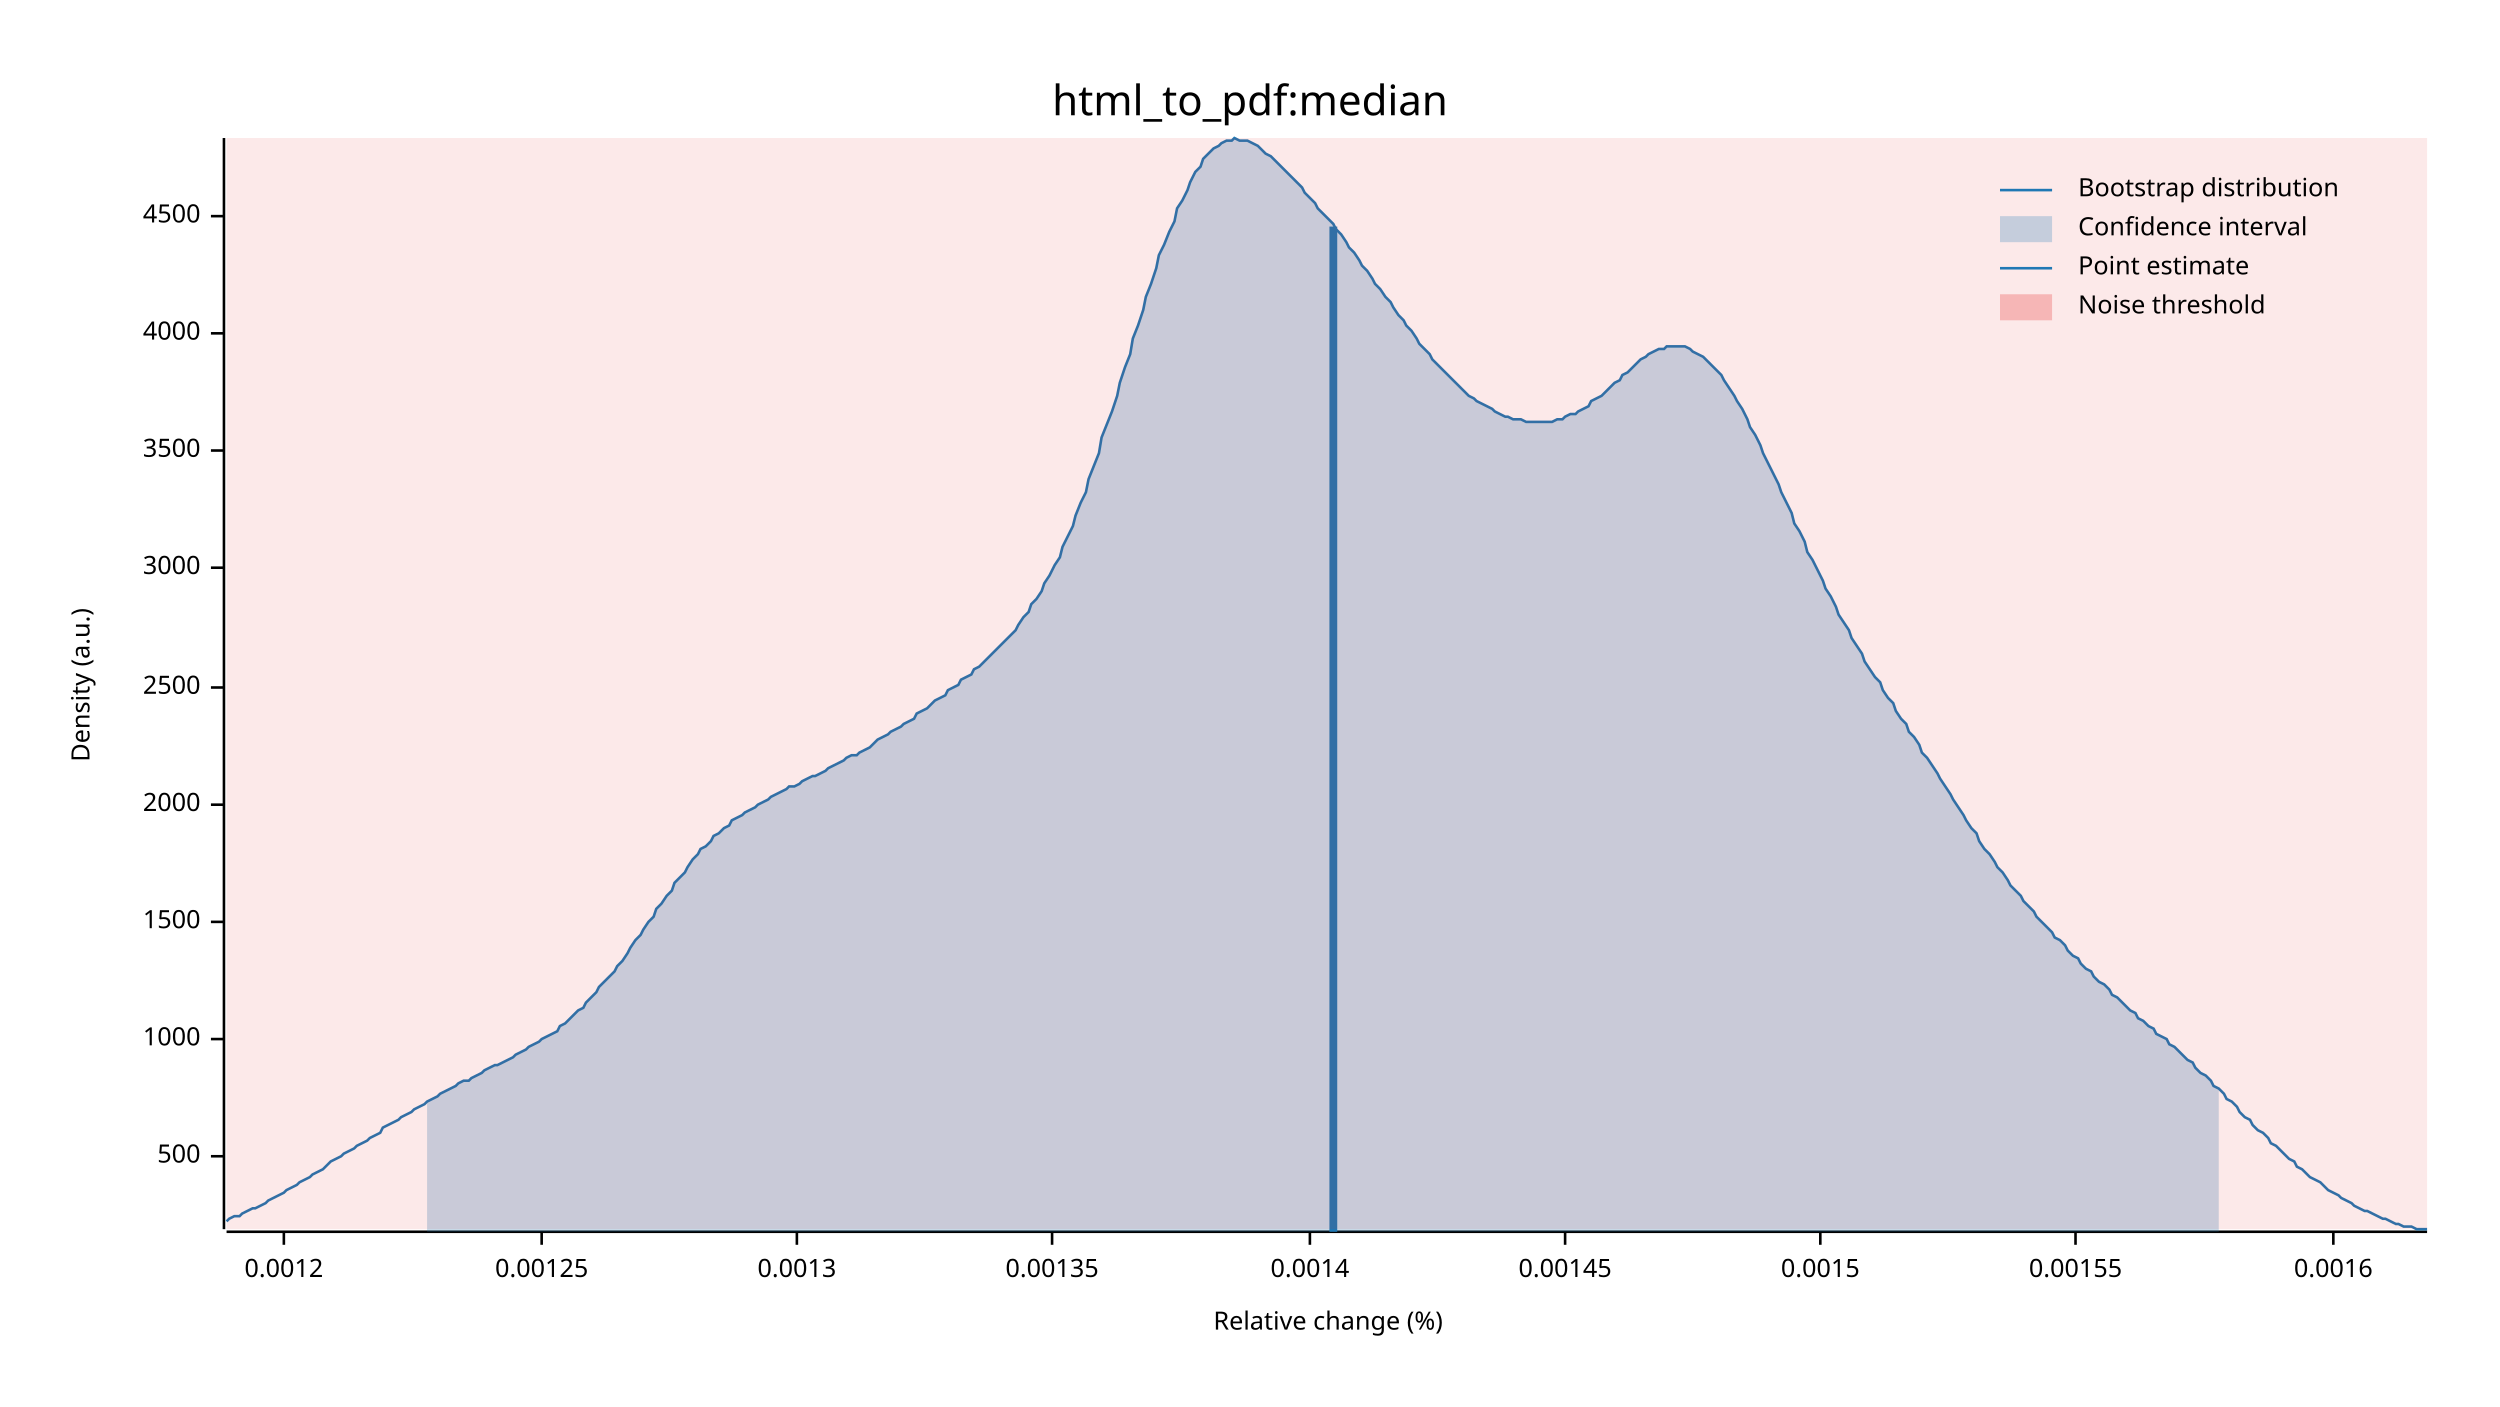
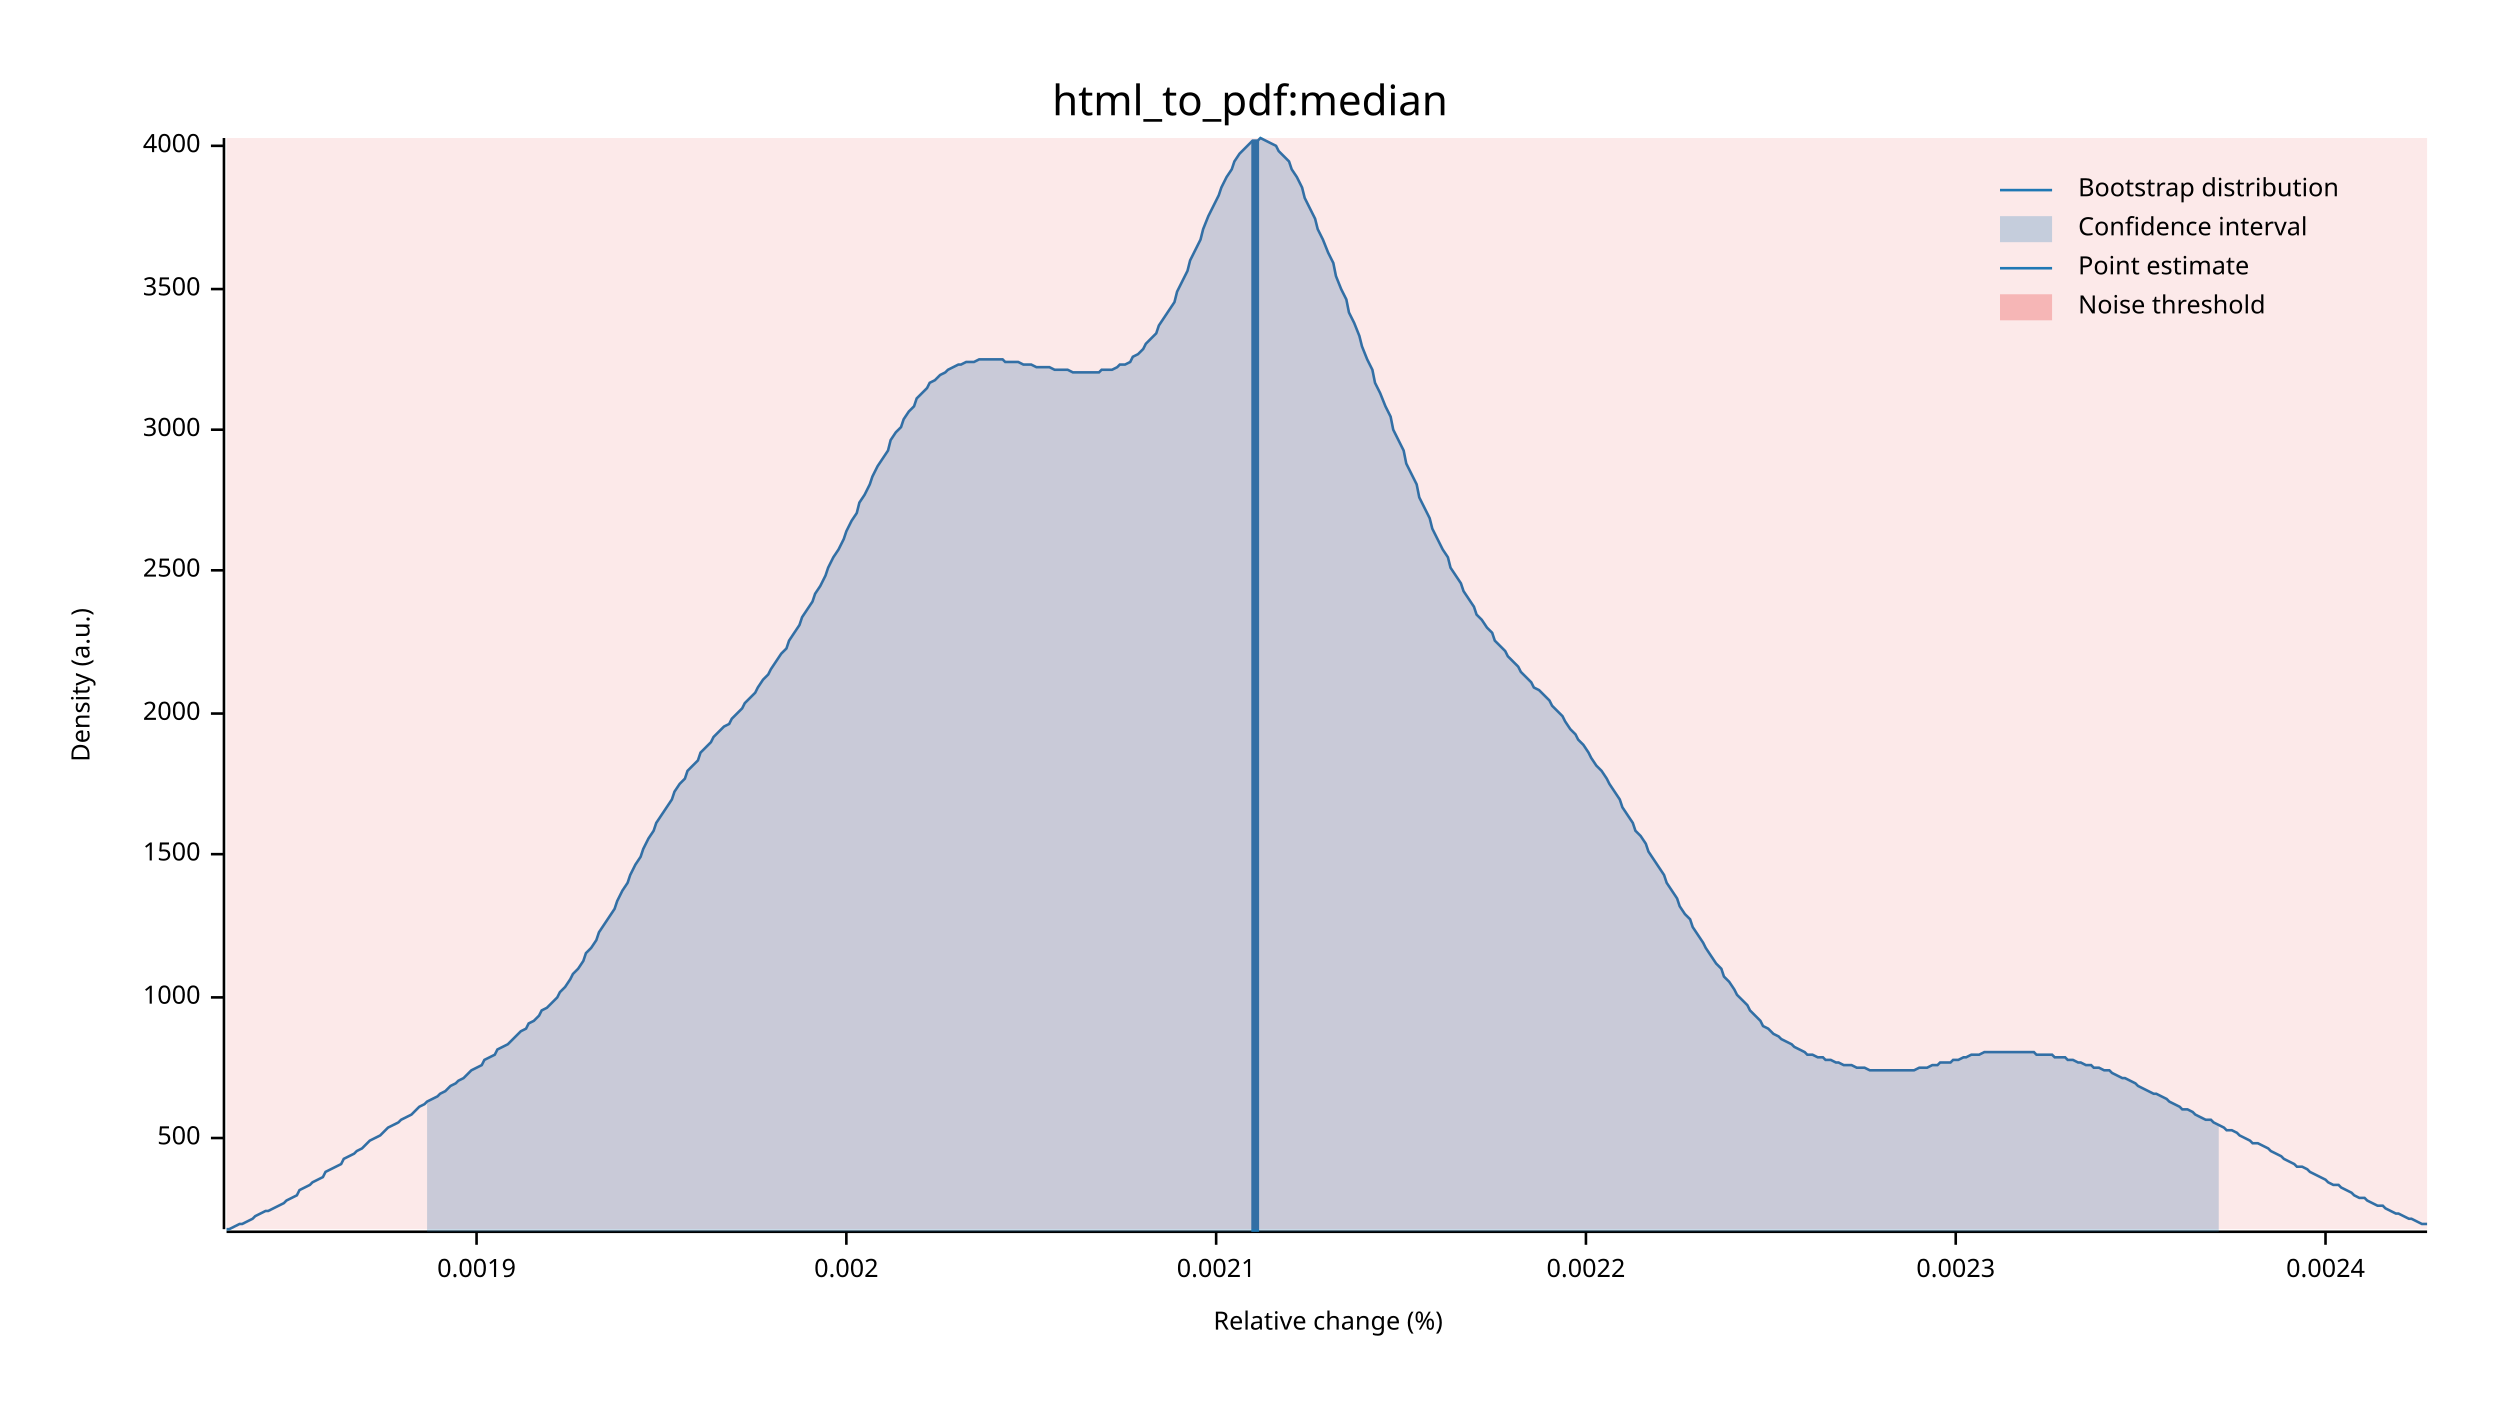
<svg xmlns="http://www.w3.org/2000/svg" width="960" height="540" viewBox="0 0 960 540">
  <text x="480" y="32" dy="0.76em" text-anchor="middle" font-family="sans-serif" font-size="16.129" opacity="1" fill="#000000">
html_to_pdf:median
</text>
  <text x="27" y="263" dy="0.76em" text-anchor="middle" font-family="sans-serif" font-size="9.677" opacity="1" fill="#000000" transform="rotate(270, 27, 263)">
Density (a.u.)
</text>
  <text x="510" y="513" dy="-0.5ex" text-anchor="middle" font-family="sans-serif" font-size="9.677" opacity="1" fill="#000000">
Relative change (%)
</text>
  <polyline fill="none" opacity="1" stroke="#000000" stroke-width="1" points="86,53 86,472 " />
-   <text x="77" y="444" dy="0.5ex" text-anchor="end" font-family="sans-serif" font-size="9.677" opacity="1" fill="#000000">
+   <text x="77" y="437" dy="0.5ex" text-anchor="end" font-family="sans-serif" font-size="9.677" opacity="1" fill="#000000">
500
</text>
-   <polyline fill="none" opacity="1" stroke="#000000" stroke-width="1" points="81,444 86,444 " />
-   <text x="77" y="399" dy="0.5ex" text-anchor="end" font-family="sans-serif" font-size="9.677" opacity="1" fill="#000000">
+   <polyline fill="none" opacity="1" stroke="#000000" stroke-width="1" points="81,437 86,437 " />
+   <text x="77" y="383" dy="0.5ex" text-anchor="end" font-family="sans-serif" font-size="9.677" opacity="1" fill="#000000">
1000
</text>
-   <polyline fill="none" opacity="1" stroke="#000000" stroke-width="1" points="81,399 86,399 " />
-   <text x="77" y="354" dy="0.5ex" text-anchor="end" font-family="sans-serif" font-size="9.677" opacity="1" fill="#000000">
+   <polyline fill="none" opacity="1" stroke="#000000" stroke-width="1" points="81,383 86,383 " />
+   <text x="77" y="328" dy="0.5ex" text-anchor="end" font-family="sans-serif" font-size="9.677" opacity="1" fill="#000000">
1500
</text>
-   <polyline fill="none" opacity="1" stroke="#000000" stroke-width="1" points="81,354 86,354 " />
-   <text x="77" y="309" dy="0.5ex" text-anchor="end" font-family="sans-serif" font-size="9.677" opacity="1" fill="#000000">
+   <polyline fill="none" opacity="1" stroke="#000000" stroke-width="1" points="81,328 86,328 " />
+   <text x="77" y="274" dy="0.5ex" text-anchor="end" font-family="sans-serif" font-size="9.677" opacity="1" fill="#000000">
2000
</text>
-   <polyline fill="none" opacity="1" stroke="#000000" stroke-width="1" points="81,309 86,309 " />
-   <text x="77" y="264" dy="0.5ex" text-anchor="end" font-family="sans-serif" font-size="9.677" opacity="1" fill="#000000">
+   <polyline fill="none" opacity="1" stroke="#000000" stroke-width="1" points="81,274 86,274 " />
+   <text x="77" y="219" dy="0.5ex" text-anchor="end" font-family="sans-serif" font-size="9.677" opacity="1" fill="#000000">
2500
</text>
-   <polyline fill="none" opacity="1" stroke="#000000" stroke-width="1" points="81,264 86,264 " />
-   <text x="77" y="218" dy="0.5ex" text-anchor="end" font-family="sans-serif" font-size="9.677" opacity="1" fill="#000000">
+   <polyline fill="none" opacity="1" stroke="#000000" stroke-width="1" points="81,219 86,219 " />
+   <text x="77" y="165" dy="0.5ex" text-anchor="end" font-family="sans-serif" font-size="9.677" opacity="1" fill="#000000">
3000
</text>
-   <polyline fill="none" opacity="1" stroke="#000000" stroke-width="1" points="81,218 86,218 " />
-   <text x="77" y="173" dy="0.5ex" text-anchor="end" font-family="sans-serif" font-size="9.677" opacity="1" fill="#000000">
+   <polyline fill="none" opacity="1" stroke="#000000" stroke-width="1" points="81,165 86,165 " />
+   <text x="77" y="111" dy="0.5ex" text-anchor="end" font-family="sans-serif" font-size="9.677" opacity="1" fill="#000000">
3500
</text>
-   <polyline fill="none" opacity="1" stroke="#000000" stroke-width="1" points="81,173 86,173 " />
-   <text x="77" y="128" dy="0.5ex" text-anchor="end" font-family="sans-serif" font-size="9.677" opacity="1" fill="#000000">
+   <polyline fill="none" opacity="1" stroke="#000000" stroke-width="1" points="81,111 86,111 " />
+   <text x="77" y="56" dy="0.5ex" text-anchor="end" font-family="sans-serif" font-size="9.677" opacity="1" fill="#000000">
4000
</text>
-   <polyline fill="none" opacity="1" stroke="#000000" stroke-width="1" points="81,128 86,128 " />
-   <text x="77" y="83" dy="0.5ex" text-anchor="end" font-family="sans-serif" font-size="9.677" opacity="1" fill="#000000">
- 4500
+   <polyline fill="none" opacity="1" stroke="#000000" stroke-width="1" points="81,56 86,56 " />
+   <polyline fill="none" opacity="1" stroke="#000000" stroke-width="1" points="87,473 932,473 " />
+   <text x="183" y="483" dy="0.76em" text-anchor="middle" font-family="sans-serif" font-size="9.677" opacity="1" fill="#000000">
+ 0.0019
</text>
-   <polyline fill="none" opacity="1" stroke="#000000" stroke-width="1" points="81,83 86,83 " />
-   <polyline fill="none" opacity="1" stroke="#000000" stroke-width="1" points="87,473 932,473 " />
-   <text x="109" y="483" dy="0.76em" text-anchor="middle" font-family="sans-serif" font-size="9.677" opacity="1" fill="#000000">
- 0.0012
+   <polyline fill="none" opacity="1" stroke="#000000" stroke-width="1" points="183,473 183,478 " />
+   <text x="325" y="483" dy="0.76em" text-anchor="middle" font-family="sans-serif" font-size="9.677" opacity="1" fill="#000000">
+ 0.002
</text>
-   <polyline fill="none" opacity="1" stroke="#000000" stroke-width="1" points="109,473 109,478 " />
-   <text x="208" y="483" dy="0.76em" text-anchor="middle" font-family="sans-serif" font-size="9.677" opacity="1" fill="#000000">
- 0.00125
+   <polyline fill="none" opacity="1" stroke="#000000" stroke-width="1" points="325,473 325,478 " />
+   <text x="467" y="483" dy="0.76em" text-anchor="middle" font-family="sans-serif" font-size="9.677" opacity="1" fill="#000000">
+ 0.0021
</text>
-   <polyline fill="none" opacity="1" stroke="#000000" stroke-width="1" points="208,473 208,478 " />
-   <text x="306" y="483" dy="0.76em" text-anchor="middle" font-family="sans-serif" font-size="9.677" opacity="1" fill="#000000">
- 0.0013
+   <polyline fill="none" opacity="1" stroke="#000000" stroke-width="1" points="467,473 467,478 " />
+   <text x="609" y="483" dy="0.76em" text-anchor="middle" font-family="sans-serif" font-size="9.677" opacity="1" fill="#000000">
+ 0.0022
</text>
-   <polyline fill="none" opacity="1" stroke="#000000" stroke-width="1" points="306,473 306,478 " />
-   <text x="404" y="483" dy="0.76em" text-anchor="middle" font-family="sans-serif" font-size="9.677" opacity="1" fill="#000000">
- 0.00135
+   <polyline fill="none" opacity="1" stroke="#000000" stroke-width="1" points="609,473 609,478 " />
+   <text x="751" y="483" dy="0.76em" text-anchor="middle" font-family="sans-serif" font-size="9.677" opacity="1" fill="#000000">
+ 0.0023
</text>
-   <polyline fill="none" opacity="1" stroke="#000000" stroke-width="1" points="404,473 404,478 " />
-   <text x="503" y="483" dy="0.76em" text-anchor="middle" font-family="sans-serif" font-size="9.677" opacity="1" fill="#000000">
- 0.0014
+   <polyline fill="none" opacity="1" stroke="#000000" stroke-width="1" points="751,473 751,478 " />
+   <text x="893" y="483" dy="0.76em" text-anchor="middle" font-family="sans-serif" font-size="9.677" opacity="1" fill="#000000">
+ 0.0024
</text>
-   <polyline fill="none" opacity="1" stroke="#000000" stroke-width="1" points="503,473 503,478 " />
-   <text x="601" y="483" dy="0.76em" text-anchor="middle" font-family="sans-serif" font-size="9.677" opacity="1" fill="#000000">
- 0.00145
- </text>
-   <polyline fill="none" opacity="1" stroke="#000000" stroke-width="1" points="601,473 601,478 " />
-   <text x="699" y="483" dy="0.76em" text-anchor="middle" font-family="sans-serif" font-size="9.677" opacity="1" fill="#000000">
- 0.0015
- </text>
-   <polyline fill="none" opacity="1" stroke="#000000" stroke-width="1" points="699,473 699,478 " />
-   <text x="797" y="483" dy="0.76em" text-anchor="middle" font-family="sans-serif" font-size="9.677" opacity="1" fill="#000000">
- 0.00155
- </text>
-   <polyline fill="none" opacity="1" stroke="#000000" stroke-width="1" points="797,473 797,478 " />
-   <text x="896" y="483" dy="0.76em" text-anchor="middle" font-family="sans-serif" font-size="9.677" opacity="1" fill="#000000">
- 0.0016
- </text>
-   <polyline fill="none" opacity="1" stroke="#000000" stroke-width="1" points="896,473 896,478 " />
-   <polyline fill="none" opacity="1" stroke="#1F78B4" stroke-width="1" points="87,469 88,468 90,467 92,467 93,466 95,465 97,464 98,464 100,463 102,462 103,461 105,460 107,459 109,458 110,457 112,456 114,455 115,454 117,453 119,452 120,451 122,450 124,449 125,448 127,446 129,445 131,444 132,443 134,442 136,441 137,440 139,439 141,438 142,437 144,436 146,435 147,433 149,432 151,431 153,430 154,429 156,428 158,427 159,426 161,425 163,424 164,423 166,422 168,421 169,420 171,419 173,418 175,417 176,416 178,415 180,415 181,414 183,413 185,412 186,411 188,410 190,409 191,409 193,408 195,407 197,406 198,405 200,404 202,403 203,402 205,401 207,400 208,399 210,398 212,397 214,396 215,394 217,393 219,391 220,390 222,388 224,387 225,385 227,383 229,381 230,379 232,377 234,375 236,373 237,371 239,369 241,366 242,364 244,361 246,359 247,357 249,354 251,352 252,349 254,347 256,344 258,342 259,339 261,337 263,335 264,333 266,330 268,328 269,326 271,325 273,323 274,321 276,320 278,318 280,317 281,315 283,314 285,313 286,312 288,311 290,310 291,309 293,308 295,307 296,306 298,305 300,304 302,303 303,302 305,302 307,301 308,300 310,299 312,298 313,298 315,297 317,296 318,295 320,294 322,293 324,292 325,291 327,290 329,290 330,289 332,288 334,287 335,286 337,284 339,283 341,282 342,281 344,280 346,279 347,278 349,277 351,276 352,274 354,273 356,272 357,271 359,269 361,268 363,267 364,265 366,264 368,263 369,261 371,260 373,259 374,257 376,256 378,254 379,253 381,251 383,249 385,247 386,246 388,244 390,242 391,240 393,237 395,235 396,232 398,230 400,227 401,224 403,221 405,217 407,214 408,210 410,206 412,202 413,198 415,193 417,189 418,184 420,179 422,174 423,168 425,163 427,158 429,152 430,147 432,141 434,136 435,130 437,125 439,119 440,114 442,109 444,103 445,98 447,94 449,89 451,85 452,80 454,77 456,73 457,70 459,66 461,64 462,61 464,59 466,57 468,56 469,55 471,54 473,54 474,53 476,54 478,54 479,54 481,55 483,56 484,57 486,59 488,60 490,62 491,63 493,65 495,67 496,68 498,70 500,72 501,74 503,76 505,78 506,80 508,82 510,84 512,86 513,88 515,90 517,93 518,95 520,97 522,100 523,102 525,104 527,107 528,109 530,111 532,114 534,116 535,118 537,121 539,123 540,125 542,127 544,130 545,132 547,134 549,136 550,138 552,140 554,142 556,144 557,145 559,147 561,149 562,150 564,152 566,153 567,154 569,155 571,156 573,157 574,158 576,159 578,160 579,160 581,161 583,161 584,161 586,162 588,162 589,162 591,162 593,162 595,162 596,162 598,161 600,161 601,160 603,159 605,159 606,158 608,157 610,156 611,154 613,153 615,152 617,150 618,149 620,147 622,146 623,144 625,143 627,141 628,140 630,138 632,137 633,136 635,135 637,134 639,134 640,133 642,133 644,133 645,133 647,133 649,134 650,135 652,136 654,137 655,138 657,140 659,142 661,144 662,146 664,149 666,152 667,154 669,157 671,161 672,164 674,167 676,171 677,174 679,178 681,182 683,186 684,189 686,193 688,197 689,201 691,204 693,208 694,212 696,215 698,219 700,223 701,226 703,229 705,233 706,236 708,239 710,242 711,245 713,248 715,251 716,254 718,257 720,260 722,262 723,265 725,268 727,270 728,273 730,276 732,278 733,281 735,283 737,286 738,289 740,291 742,294 744,297 745,299 747,302 749,305 750,307 752,310 754,313 755,315 757,318 759,320 760,323 762,326 764,328 766,331 767,333 769,335 771,338 772,340 774,342 776,344 777,346 779,348 781,350 782,352 784,354 786,356 788,358 789,360 791,361 793,363 794,365 796,367 798,368 799,370 801,372 803,373 804,375 806,377 808,378 810,380 811,382 813,383 815,385 816,386 818,388 820,389 821,391 823,392 825,394 827,395 828,397 830,398 832,399 833,401 835,402 837,404 838,405 840,407 842,408 843,410 845,412 847,413 849,415 850,417 852,418 854,420 855,422 857,423 859,425 860,427 862,429 864,430 865,432 867,434 869,435 871,437 872,439 874,440 876,442 877,443 879,445 881,446 882,448 884,449 886,451 887,452 889,453 891,454 893,456 894,457 896,458 898,459 899,460 901,461 903,462 904,463 906,464 908,465 909,465 911,466 913,467 915,468 916,468 918,469 920,470 921,470 923,471 925,471 926,471 928,472 930,472 932,472 " />
-   <polygon opacity="0.25" fill="#1F78B4" points="164,423 166,422 168,421 169,420 171,419 173,418 175,417 176,416 178,415 180,415 181,414 183,413 185,412 186,411 188,410 190,409 191,409 193,408 195,407 197,406 198,405 200,404 202,403 203,402 205,401 207,400 208,399 210,398 212,397 214,396 215,394 217,393 219,391 220,390 222,388 224,387 225,385 227,383 229,381 230,379 232,377 234,375 236,373 237,371 239,369 241,366 242,364 244,361 246,359 247,357 249,354 251,352 252,349 254,347 256,344 258,342 259,339 261,337 263,335 264,333 266,330 268,328 269,326 271,325 273,323 274,321 276,320 278,318 280,317 281,315 283,314 285,313 286,312 288,311 290,310 291,309 293,308 295,307 296,306 298,305 300,304 302,303 303,302 305,302 307,301 308,300 310,299 312,298 313,298 315,297 317,296 318,295 320,294 322,293 324,292 325,291 327,290 329,290 330,289 332,288 334,287 335,286 337,284 339,283 341,282 342,281 344,280 346,279 347,278 349,277 351,276 352,274 354,273 356,272 357,271 359,269 361,268 363,267 364,265 366,264 368,263 369,261 371,260 373,259 374,257 376,256 378,254 379,253 381,251 383,249 385,247 386,246 388,244 390,242 391,240 393,237 395,235 396,232 398,230 400,227 401,224 403,221 405,217 407,214 408,210 410,206 412,202 413,198 415,193 417,189 418,184 420,179 422,174 423,168 425,163 427,158 429,152 430,147 432,141 434,136 435,130 437,125 439,119 440,114 442,109 444,103 445,98 447,94 449,89 451,85 452,80 454,77 456,73 457,70 459,66 461,64 462,61 464,59 466,57 468,56 469,55 471,54 473,54 474,53 476,54 478,54 479,54 481,55 483,56 484,57 486,59 488,60 490,62 491,63 493,65 495,67 496,68 498,70 500,72 501,74 503,76 505,78 506,80 508,82 510,84 512,86 513,88 515,90 517,93 518,95 520,97 522,100 523,102 525,104 527,107 528,109 530,111 532,114 534,116 535,118 537,121 539,123 540,125 542,127 544,130 545,132 547,134 549,136 550,138 552,140 554,142 556,144 557,145 559,147 561,149 562,150 564,152 566,153 567,154 569,155 571,156 573,157 574,158 576,159 578,160 579,160 581,161 583,161 584,161 586,162 588,162 589,162 591,162 593,162 595,162 596,162 598,161 600,161 601,160 603,159 605,159 606,158 608,157 610,156 611,154 613,153 615,152 617,150 618,149 620,147 622,146 623,144 625,143 627,141 628,140 630,138 632,137 633,136 635,135 637,134 639,134 640,133 642,133 644,133 645,133 647,133 649,134 650,135 652,136 654,137 655,138 657,140 659,142 661,144 662,146 664,149 666,152 667,154 669,157 671,161 672,164 674,167 676,171 677,174 679,178 681,182 683,186 684,189 686,193 688,197 689,201 691,204 693,208 694,212 696,215 698,219 700,223 701,226 703,229 705,233 706,236 708,239 710,242 711,245 713,248 715,251 716,254 718,257 720,260 722,262 723,265 725,268 727,270 728,273 730,276 732,278 733,281 735,283 737,286 738,289 740,291 742,294 744,297 745,299 747,302 749,305 750,307 752,310 754,313 755,315 757,318 759,320 760,323 762,326 764,328 766,331 767,333 769,335 771,338 772,340 774,342 776,344 777,346 779,348 781,350 782,352 784,354 786,356 788,358 789,360 791,361 793,363 794,365 796,367 798,368 799,370 801,372 803,373 804,375 806,377 808,378 810,380 811,382 813,383 815,385 816,386 818,388 820,389 821,391 823,392 825,394 827,395 828,397 830,398 832,399 833,401 835,402 837,404 838,405 840,407 842,408 843,410 845,412 847,413 849,415 850,417 852,418 852,473 164,473 " />
-   <polyline fill="none" opacity="1" stroke="#1F78B4" stroke-width="3" points="512,473 512,87 " />
+   <polyline fill="none" opacity="1" stroke="#000000" stroke-width="1" points="893,473 893,478 " />
+   <polyline fill="none" opacity="1" stroke="#1F78B4" stroke-width="1" points="87,472 88,472 90,471 92,470 93,470 95,469 97,468 98,467 100,466 102,465 103,465 105,464 107,463 109,462 110,461 112,460 114,459 115,457 117,456 119,455 120,454 122,453 124,452 125,450 127,449 129,448 131,447 132,445 134,444 136,443 137,442 139,441 141,439 142,438 144,437 146,436 147,435 149,433 151,432 153,431 154,430 156,429 158,428 159,427 161,425 163,424 164,423 166,422 168,421 169,420 171,419 173,417 175,416 176,415 178,414 180,412 181,411 183,410 185,409 186,407 188,406 190,405 191,403 193,402 195,401 197,399 198,398 200,396 202,395 203,393 205,392 207,390 208,388 210,387 212,385 214,383 215,381 217,379 219,376 220,374 222,372 224,369 225,366 227,364 229,361 230,358 232,355 234,352 236,349 237,346 239,342 241,339 242,336 244,332 246,329 247,326 249,322 251,319 252,316 254,313 256,310 258,307 259,304 261,301 263,299 264,296 266,294 268,292 269,289 271,287 273,285 274,283 276,281 278,279 280,278 281,276 283,274 285,272 286,270 288,268 290,266 291,264 293,261 295,259 296,257 298,254 300,251 302,249 303,246 305,243 307,240 308,237 310,234 312,231 313,228 315,225 317,221 318,218 320,214 322,211 324,207 325,204 327,200 329,197 330,193 332,190 334,186 335,183 337,179 339,176 341,173 342,169 344,166 346,164 347,161 349,158 351,156 352,153 354,151 356,149 357,147 359,146 361,144 363,143 364,142 366,141 368,140 369,140 371,139 373,139 374,139 376,138 378,138 379,138 381,138 383,138 385,138 386,139 388,139 390,139 391,139 393,140 395,140 396,140 398,141 400,141 401,141 403,141 405,142 407,142 408,142 410,142 412,143 413,143 415,143 417,143 418,143 420,143 422,143 423,142 425,142 427,142 429,141 430,140 432,140 434,139 435,137 437,136 439,134 440,132 442,130 444,128 445,125 447,122 449,119 451,116 452,112 454,108 456,104 457,100 459,96 461,92 462,88 464,83 466,79 468,75 469,72 471,68 473,65 474,62 476,59 478,57 479,56 481,54 483,54 484,53 486,54 488,55 490,56 491,58 493,60 495,62 496,65 498,68 500,72 501,76 503,80 505,84 506,88 508,92 510,97 512,101 513,106 515,111 517,115 518,120 520,124 522,129 523,133 525,138 527,142 528,147 530,151 532,156 534,160 535,165 537,169 539,173 540,178 542,182 544,186 545,191 547,195 549,199 550,203 552,207 554,211 556,214 557,218 559,221 561,224 562,227 564,230 566,233 567,236 569,238 571,241 573,243 574,246 576,248 578,250 579,252 581,254 583,256 584,258 586,260 588,262 589,264 591,265 593,267 595,269 596,271 598,273 600,275 601,277 603,280 605,282 606,284 608,286 610,289 611,291 613,294 615,296 617,299 618,301 620,304 622,307 623,310 625,313 627,316 628,319 630,321 632,324 633,327 635,330 637,333 639,336 640,339 642,342 644,345 645,348 647,351 649,353 650,356 652,359 654,362 655,364 657,367 659,370 661,372 662,375 664,377 666,380 667,382 669,384 671,386 672,388 674,390 676,392 677,394 679,395 681,397 683,398 684,399 686,400 688,401 689,402 691,403 693,404 694,405 696,405 698,406 700,406 701,407 703,407 705,408 706,408 708,409 710,409 711,409 713,410 715,410 716,410 718,411 720,411 722,411 723,411 725,411 727,411 728,411 730,411 732,411 733,411 735,411 737,410 738,410 740,410 742,409 744,409 745,408 747,408 749,408 750,407 752,407 754,406 755,406 757,405 759,405 760,405 762,404 764,404 766,404 767,404 769,404 771,404 772,404 774,404 776,404 777,404 779,404 781,404 782,405 784,405 786,405 788,405 789,406 791,406 793,406 794,407 796,407 798,408 799,408 801,409 803,409 804,410 806,410 808,411 810,411 811,412 813,413 815,414 816,414 818,415 820,416 821,417 823,418 825,419 827,420 828,420 830,421 832,422 833,423 835,424 837,425 838,426 840,426 842,427 843,428 845,429 847,430 849,430 850,431 852,432 854,433 855,434 857,434 859,435 860,436 862,437 864,438 865,439 867,439 869,440 871,441 872,442 874,443 876,444 877,445 879,446 881,447 882,448 884,448 886,449 887,450 889,451 891,452 893,453 894,454 896,455 898,455 899,456 901,457 903,458 904,459 906,460 908,460 909,461 911,462 913,463 915,463 916,464 918,465 920,466 921,466 923,467 925,468 926,468 928,469 930,470 932,470 " />
+   <polygon opacity="0.25" fill="#1F78B4" points="164,423 166,422 168,421 169,420 171,419 173,417 175,416 176,415 178,414 180,412 181,411 183,410 185,409 186,407 188,406 190,405 191,403 193,402 195,401 197,399 198,398 200,396 202,395 203,393 205,392 207,390 208,388 210,387 212,385 214,383 215,381 217,379 219,376 220,374 222,372 224,369 225,366 227,364 229,361 230,358 232,355 234,352 236,349 237,346 239,342 241,339 242,336 244,332 246,329 247,326 249,322 251,319 252,316 254,313 256,310 258,307 259,304 261,301 263,299 264,296 266,294 268,292 269,289 271,287 273,285 274,283 276,281 278,279 280,278 281,276 283,274 285,272 286,270 288,268 290,266 291,264 293,261 295,259 296,257 298,254 300,251 302,249 303,246 305,243 307,240 308,237 310,234 312,231 313,228 315,225 317,221 318,218 320,214 322,211 324,207 325,204 327,200 329,197 330,193 332,190 334,186 335,183 337,179 339,176 341,173 342,169 344,166 346,164 347,161 349,158 351,156 352,153 354,151 356,149 357,147 359,146 361,144 363,143 364,142 366,141 368,140 369,140 371,139 373,139 374,139 376,138 378,138 379,138 381,138 383,138 385,138 386,139 388,139 390,139 391,139 393,140 395,140 396,140 398,141 400,141 401,141 403,141 405,142 407,142 408,142 410,142 412,143 413,143 415,143 417,143 418,143 420,143 422,143 423,142 425,142 427,142 429,141 430,140 432,140 434,139 435,137 437,136 439,134 440,132 442,130 444,128 445,125 447,122 449,119 451,116 452,112 454,108 456,104 457,100 459,96 461,92 462,88 464,83 466,79 468,75 469,72 471,68 473,65 474,62 476,59 478,57 479,56 481,54 483,54 484,53 486,54 488,55 490,56 491,58 493,60 495,62 496,65 498,68 500,72 501,76 503,80 505,84 506,88 508,92 510,97 512,101 513,106 515,111 517,115 518,120 520,124 522,129 523,133 525,138 527,142 528,147 530,151 532,156 534,160 535,165 537,169 539,173 540,178 542,182 544,186 545,191 547,195 549,199 550,203 552,207 554,211 556,214 557,218 559,221 561,224 562,227 564,230 566,233 567,236 569,238 571,241 573,243 574,246 576,248 578,250 579,252 581,254 583,256 584,258 586,260 588,262 589,264 591,265 593,267 595,269 596,271 598,273 600,275 601,277 603,280 605,282 606,284 608,286 610,289 611,291 613,294 615,296 617,299 618,301 620,304 622,307 623,310 625,313 627,316 628,319 630,321 632,324 633,327 635,330 637,333 639,336 640,339 642,342 644,345 645,348 647,351 649,353 650,356 652,359 654,362 655,364 657,367 659,370 661,372 662,375 664,377 666,380 667,382 669,384 671,386 672,388 674,390 676,392 677,394 679,395 681,397 683,398 684,399 686,400 688,401 689,402 691,403 693,404 694,405 696,405 698,406 700,406 701,407 703,407 705,408 706,408 708,409 710,409 711,409 713,410 715,410 716,410 718,411 720,411 722,411 723,411 725,411 727,411 728,411 730,411 732,411 733,411 735,411 737,410 738,410 740,410 742,409 744,409 745,408 747,408 749,408 750,407 752,407 754,406 755,406 757,405 759,405 760,405 762,404 764,404 766,404 767,404 769,404 771,404 772,404 774,404 776,404 777,404 779,404 781,404 782,405 784,405 786,405 788,405 789,406 791,406 793,406 794,407 796,407 798,408 799,408 801,409 803,409 804,410 806,410 808,411 810,411 811,412 813,413 815,414 816,414 818,415 820,416 821,417 823,418 825,419 827,420 828,420 830,421 832,422 833,423 835,424 837,425 838,426 840,426 842,427 843,428 845,429 847,430 849,430 850,431 852,432 852,473 164,473 " />
+   <polyline fill="none" opacity="1" stroke="#1F78B4" stroke-width="3" points="482,473 482,54 " />
  <rect x="87" y="53" width="845" height="419" opacity="0.1" fill="#E31A1C" stroke="none" />
  <text x="798" y="68" dy="0.76em" text-anchor="start" font-family="sans-serif" font-size="9.677" opacity="1" fill="#000000">
Bootstrap distribution
</text>
  <text x="798" y="83" dy="0.76em" text-anchor="start" font-family="sans-serif" font-size="9.677" opacity="1" fill="#000000">
Confidence interval
</text>
  <text x="798" y="98" dy="0.76em" text-anchor="start" font-family="sans-serif" font-size="9.677" opacity="1" fill="#000000">
Point estimate
</text>
  <text x="798" y="113" dy="0.76em" text-anchor="start" font-family="sans-serif" font-size="9.677" opacity="1" fill="#000000">
Noise threshold
</text>
  <polyline fill="none" opacity="1" stroke="#1F78B4" stroke-width="1" points="768,73 788,73 " />
  <rect x="768" y="83" width="20" height="10" opacity="0.25" fill="#1F78B4" stroke="none" />
  <polyline fill="none" opacity="1" stroke="#1F78B4" stroke-width="1" points="768,103 788,103 " />
  <rect x="768" y="113" width="20" height="10" opacity="0.25" fill="#E31A1C" stroke="none" />
</svg>
